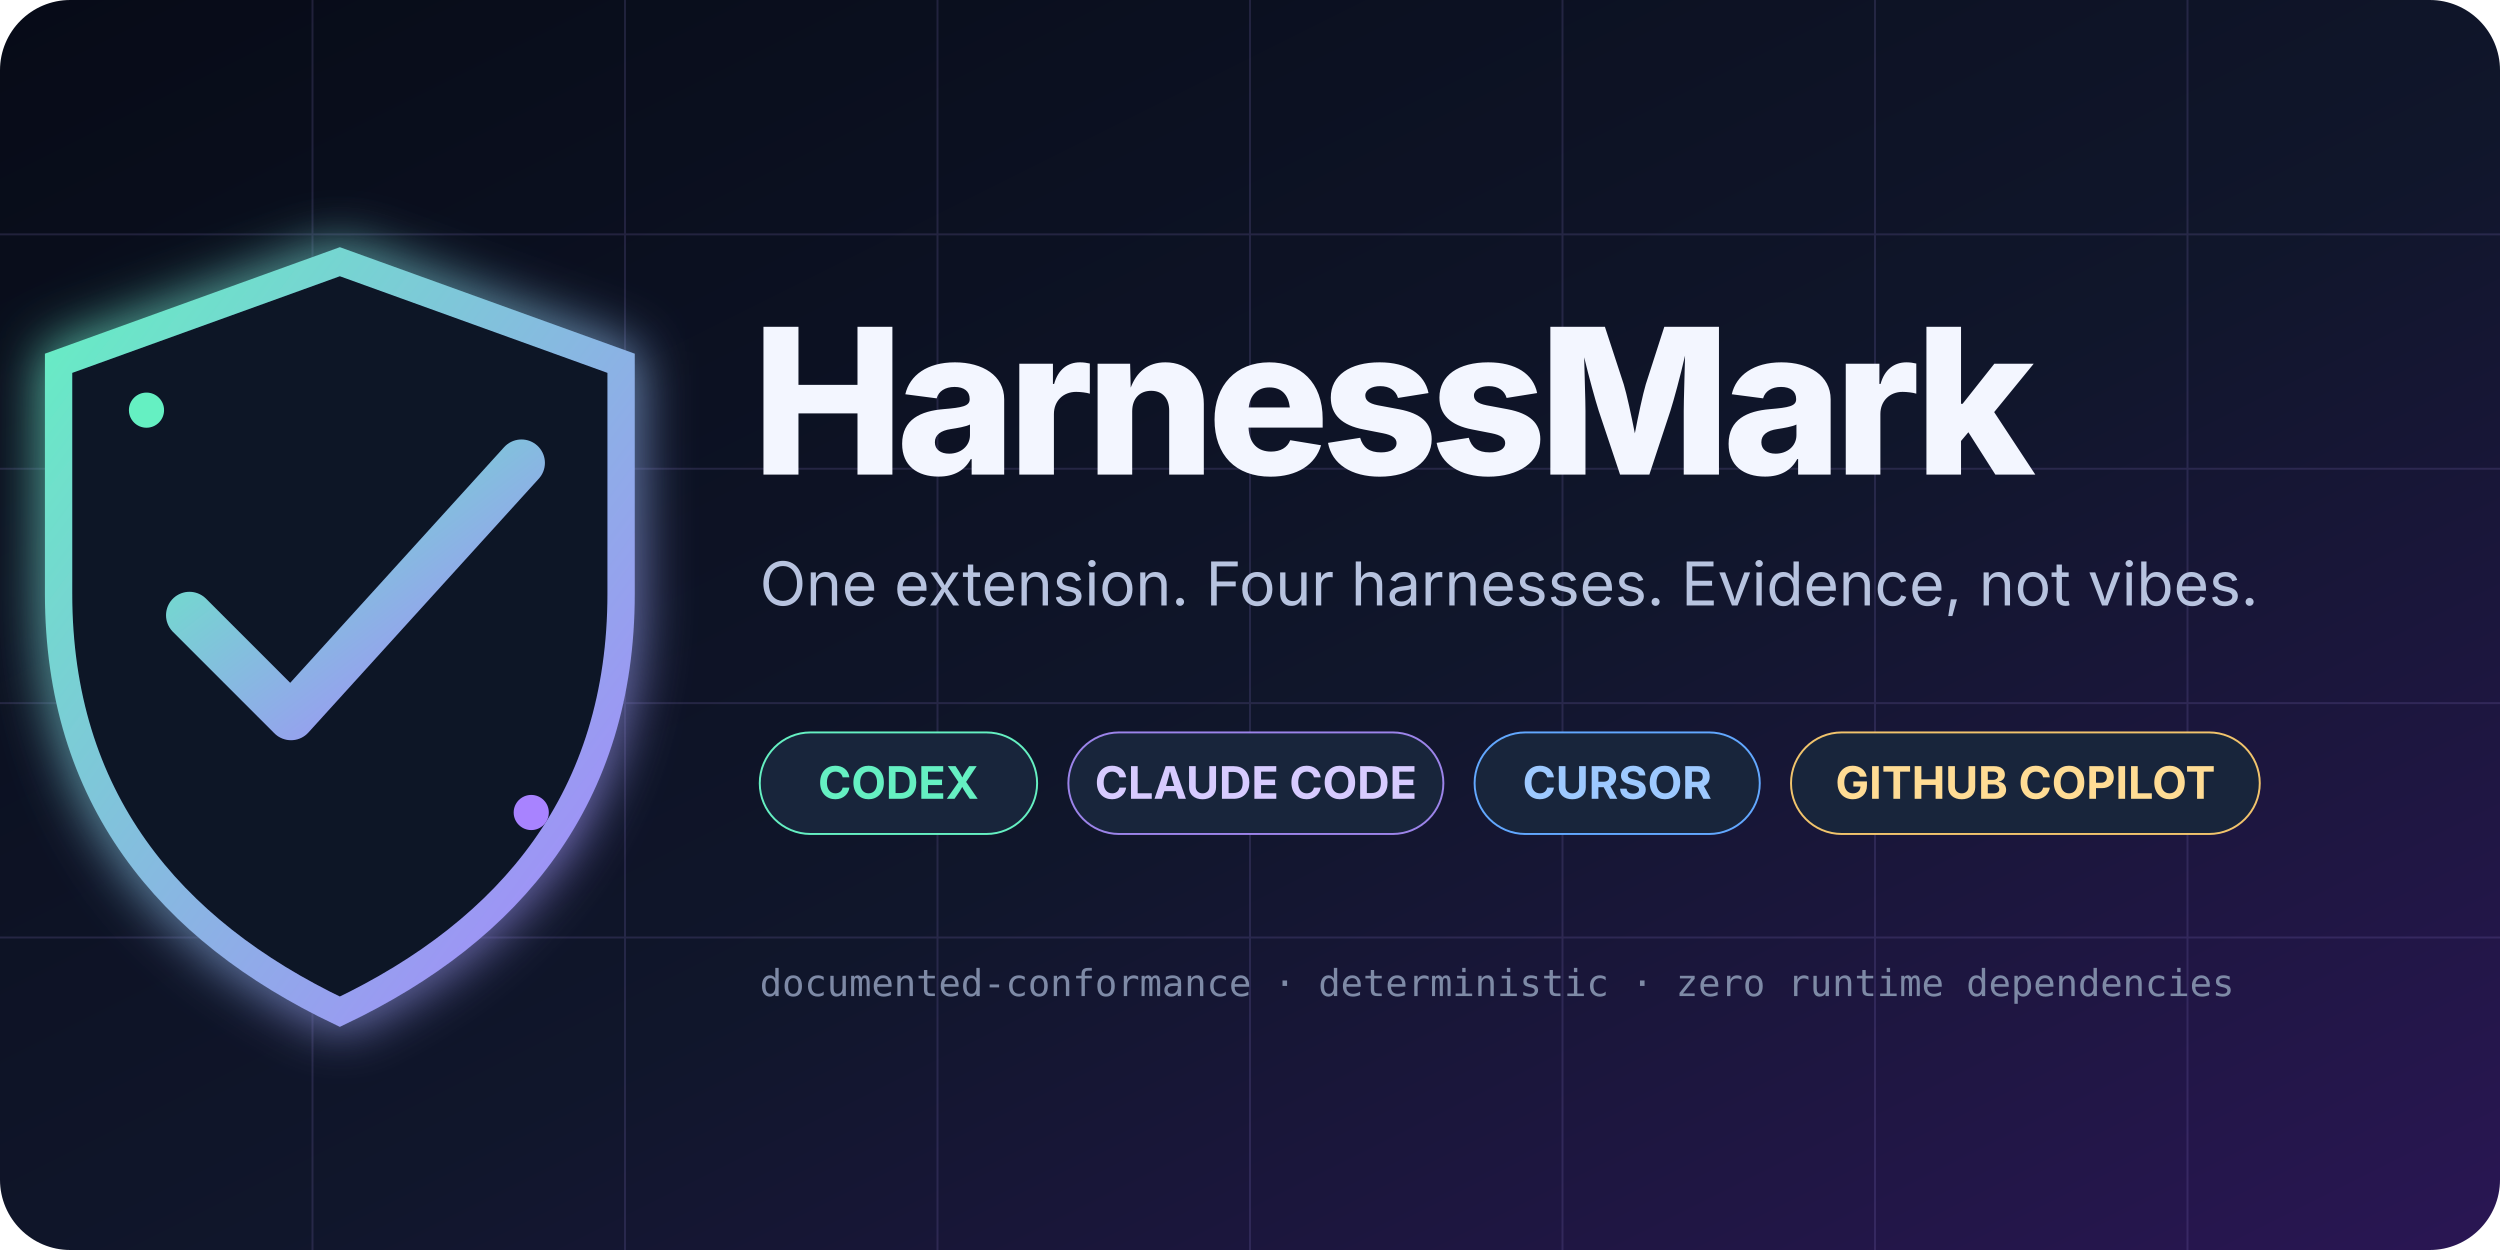
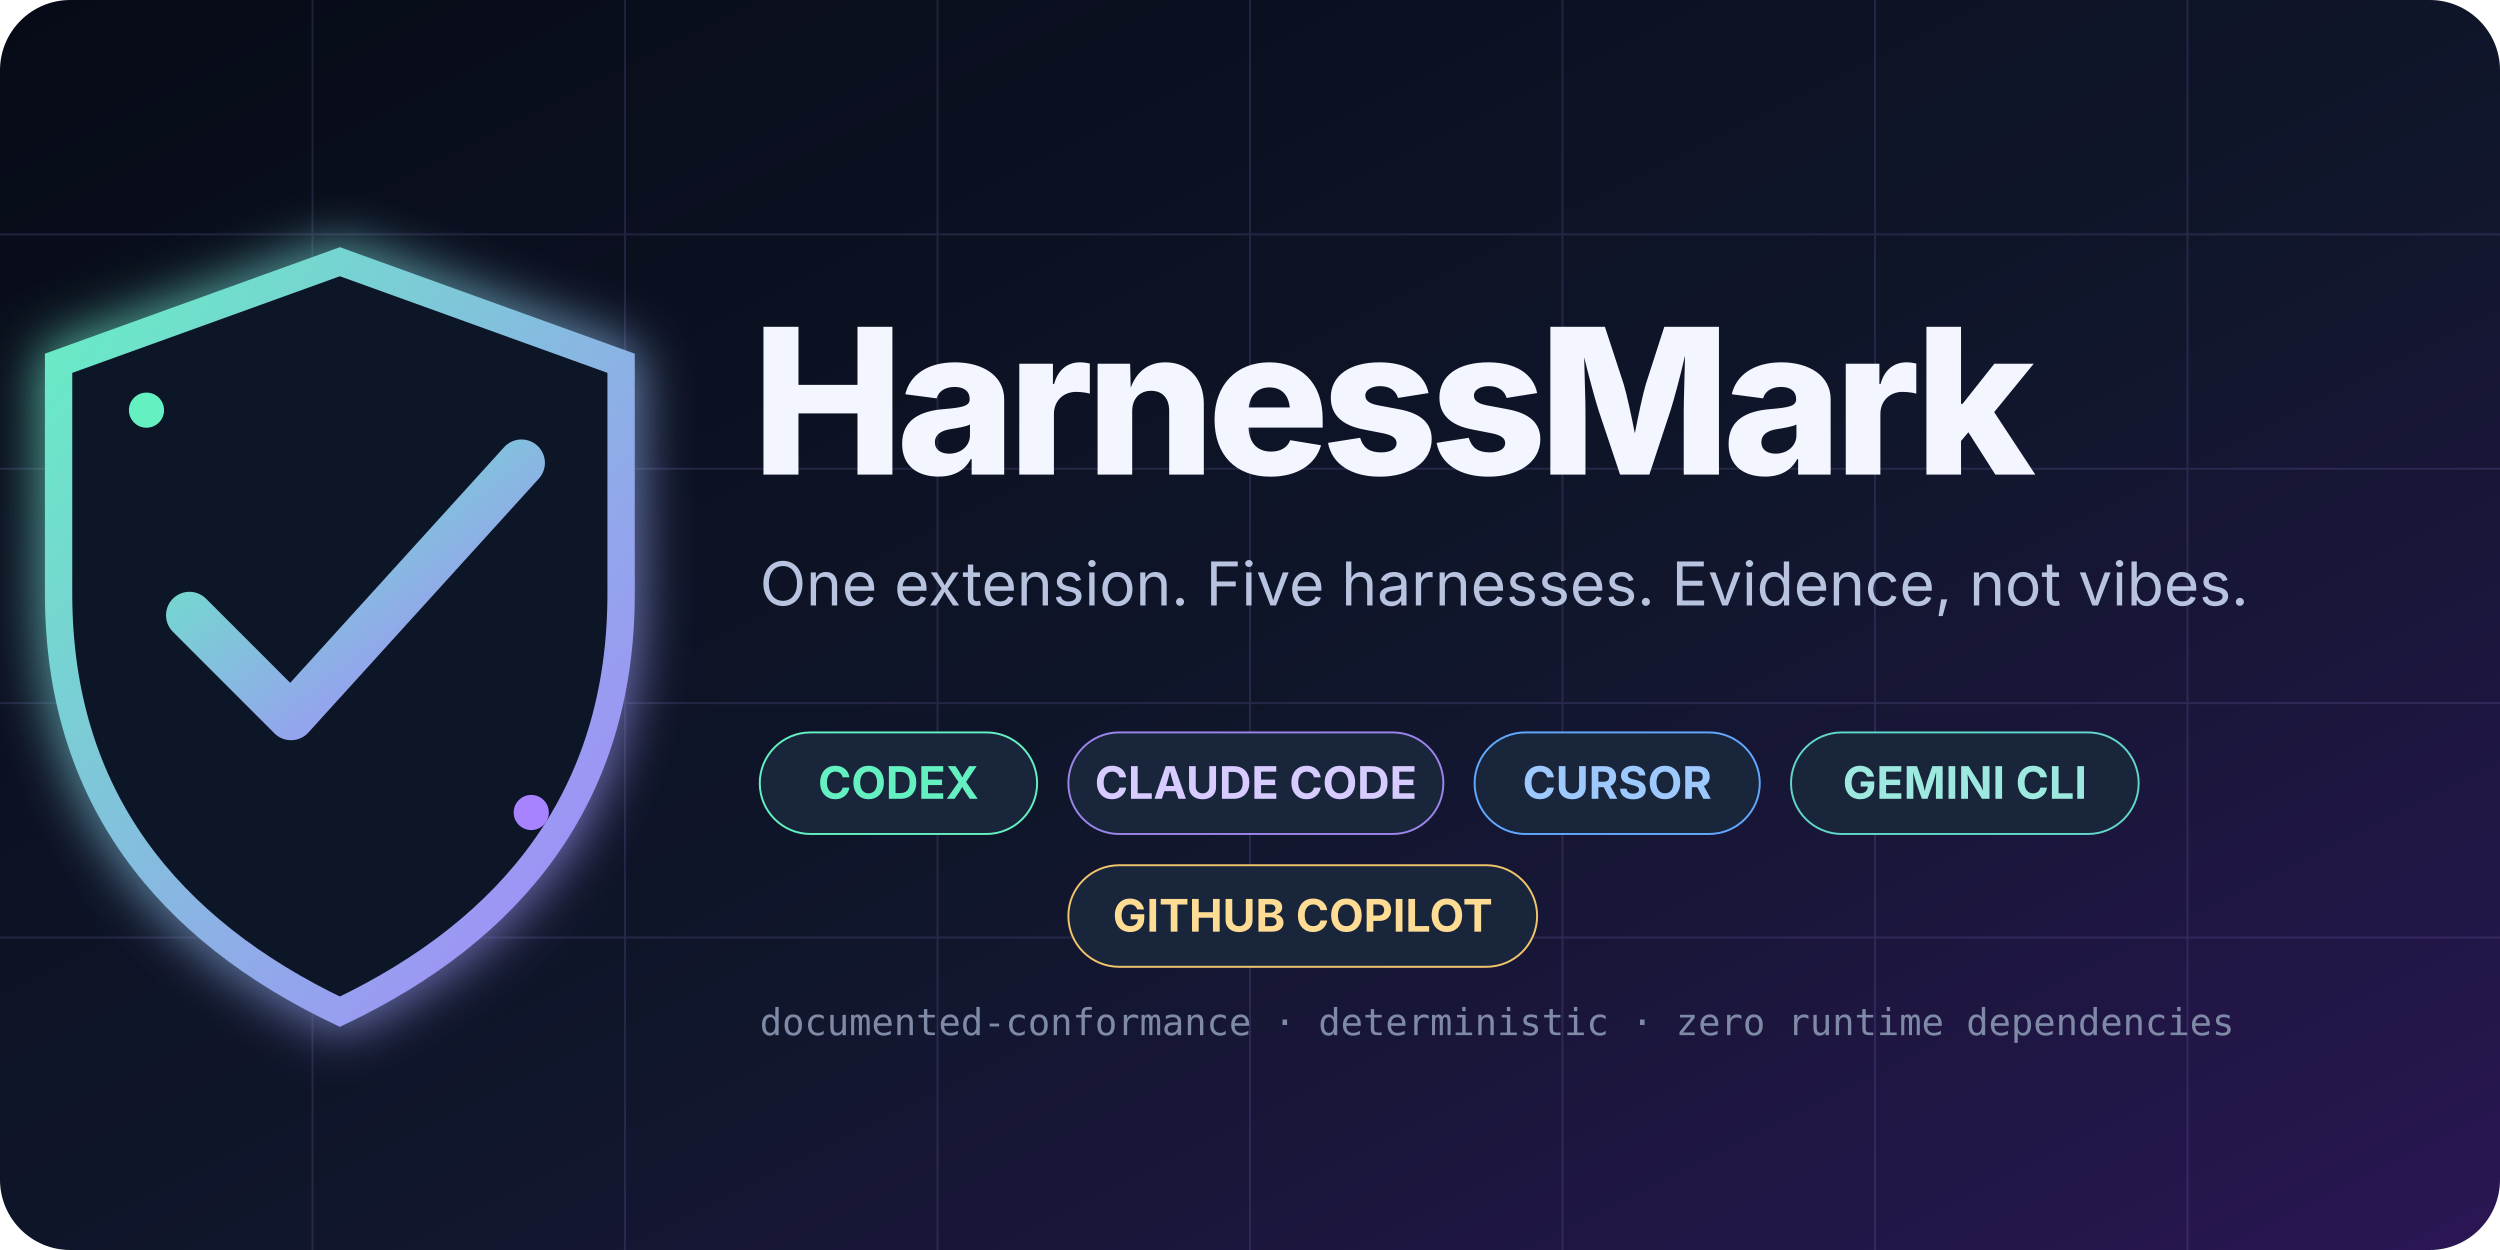
<svg xmlns="http://www.w3.org/2000/svg" width="1280" height="640" viewBox="0 0 1280 640" role="img" aria-labelledby="title description">
  <defs>
    <linearGradient id="bg" x1="0" y1="0" x2="1" y2="1">
      <stop offset="0" stop-color="#070b17" />
      <stop offset="0.55" stop-color="#10162b" />
      <stop offset="1" stop-color="#2a1654" />
    </linearGradient>
    <linearGradient id="mark" x1="0" y1="0" x2="1" y2="1">
      <stop offset="0" stop-color="#65f0c2" />
      <stop offset="1" stop-color="#a883ff" />
    </linearGradient>
    <filter id="glow" x="-50%" y="-50%" width="200%" height="200%">
      <feGaussianBlur stdDeviation="14" result="blur" />
      <feMerge>
        <feMergeNode in="blur" />
        <feMergeNode in="SourceGraphic" />
      </feMerge>
    </filter>
  </defs>
  <rect width="1280" height="640" rx="36" fill="url(#bg)" />
  <g opacity=".18" stroke="#8e7ccf">
    <path d="M0 120H1280M0 240H1280M0 360H1280M0 480H1280" />
    <path d="M160 0V640M320 0V640M480 0V640M640 0V640M800 0V640M960 0V640M1120 0V640" />
  </g>
  <g transform="translate(82 112)" filter="url(#glow)">
    <path d="M92 22 236 74v118c0 104-56 172-144 214C4 364-52 296-52 192V74Z" fill="#0c1327" stroke="url(#mark)" stroke-width="14" />
    <path d="m15 203 52 52 118-130" fill="none" stroke="url(#mark)" stroke-width="24" stroke-linecap="round" stroke-linejoin="round" />
    <circle cx="-7" cy="98" r="9" fill="#65f0c2" />
    <circle cx="190" cy="304" r="9" fill="#a883ff" />
  </g>
  <g transform="translate(385 145)">
    <text x="0" y="98" fill="#f3f6ff" font-family="Inter,Segoe UI,sans-serif" font-size="104" font-weight="800" letter-spacing="-4">HarnessMark</text>
-     <text x="4" y="165" fill="#b7c3df" font-family="Inter,Segoe UI,sans-serif" font-size="31">One extension. Four harnesses. Evidence, not vibes.</text>
+     <text x="4" y="165" fill="#b7c3df" font-family="Inter,Segoe UI,sans-serif" font-size="31">One extension. Five harnesses. Evidence, not vibes.</text>
    <g transform="translate(4 230)" font-family="Inter,Segoe UI,sans-serif" font-size="23" font-weight="700">
      <rect width="142" height="52" rx="26" fill="#18253b" stroke="#65f0c2" />
      <text x="71" y="34" text-anchor="middle" fill="#65f0c2">CODEX</text>
      <rect x="158" width="192" height="52" rx="26" fill="#18253b" stroke="#9c84ea" />
      <text x="254" y="34" text-anchor="middle" fill="#d7cbff">CLAUDE CODE</text>
      <rect x="366" width="146" height="52" rx="26" fill="#18253b" stroke="#62a8ff" />
      <text x="439" y="34" text-anchor="middle" fill="#9dc9ff">CURSOR</text>
-       <rect x="528" width="240" height="52" rx="26" fill="#18253b" stroke="#f1c46c" />
-       <text x="648" y="34" text-anchor="middle" fill="#ffdc94">GITHUB COPILOT</text>
+       <rect x="528" width="178" height="52" rx="26" fill="#18253b" stroke="#62d6c8" />
+       <text x="617" y="34" text-anchor="middle" fill="#9de9df">GEMINI CLI</text>
+       <rect x="158" y="68" width="240" height="52" rx="26" fill="#18253b" stroke="#f1c46c" />
+       <text x="278" y="102" text-anchor="middle" fill="#ffdc94">GITHUB COPILOT</text>
    </g>
-     <text x="4" y="365" fill="#7e8aa6" font-family="ui-monospace,SFMono-Regular,monospace" font-size="19">documented-conformance · deterministic · zero runtime dependencies</text>
+     <text x="4" y="385" fill="#7e8aa6" font-family="ui-monospace,SFMono-Regular,monospace" font-size="19">documented-conformance · deterministic · zero runtime dependencies</text>
  </g>
</svg>
